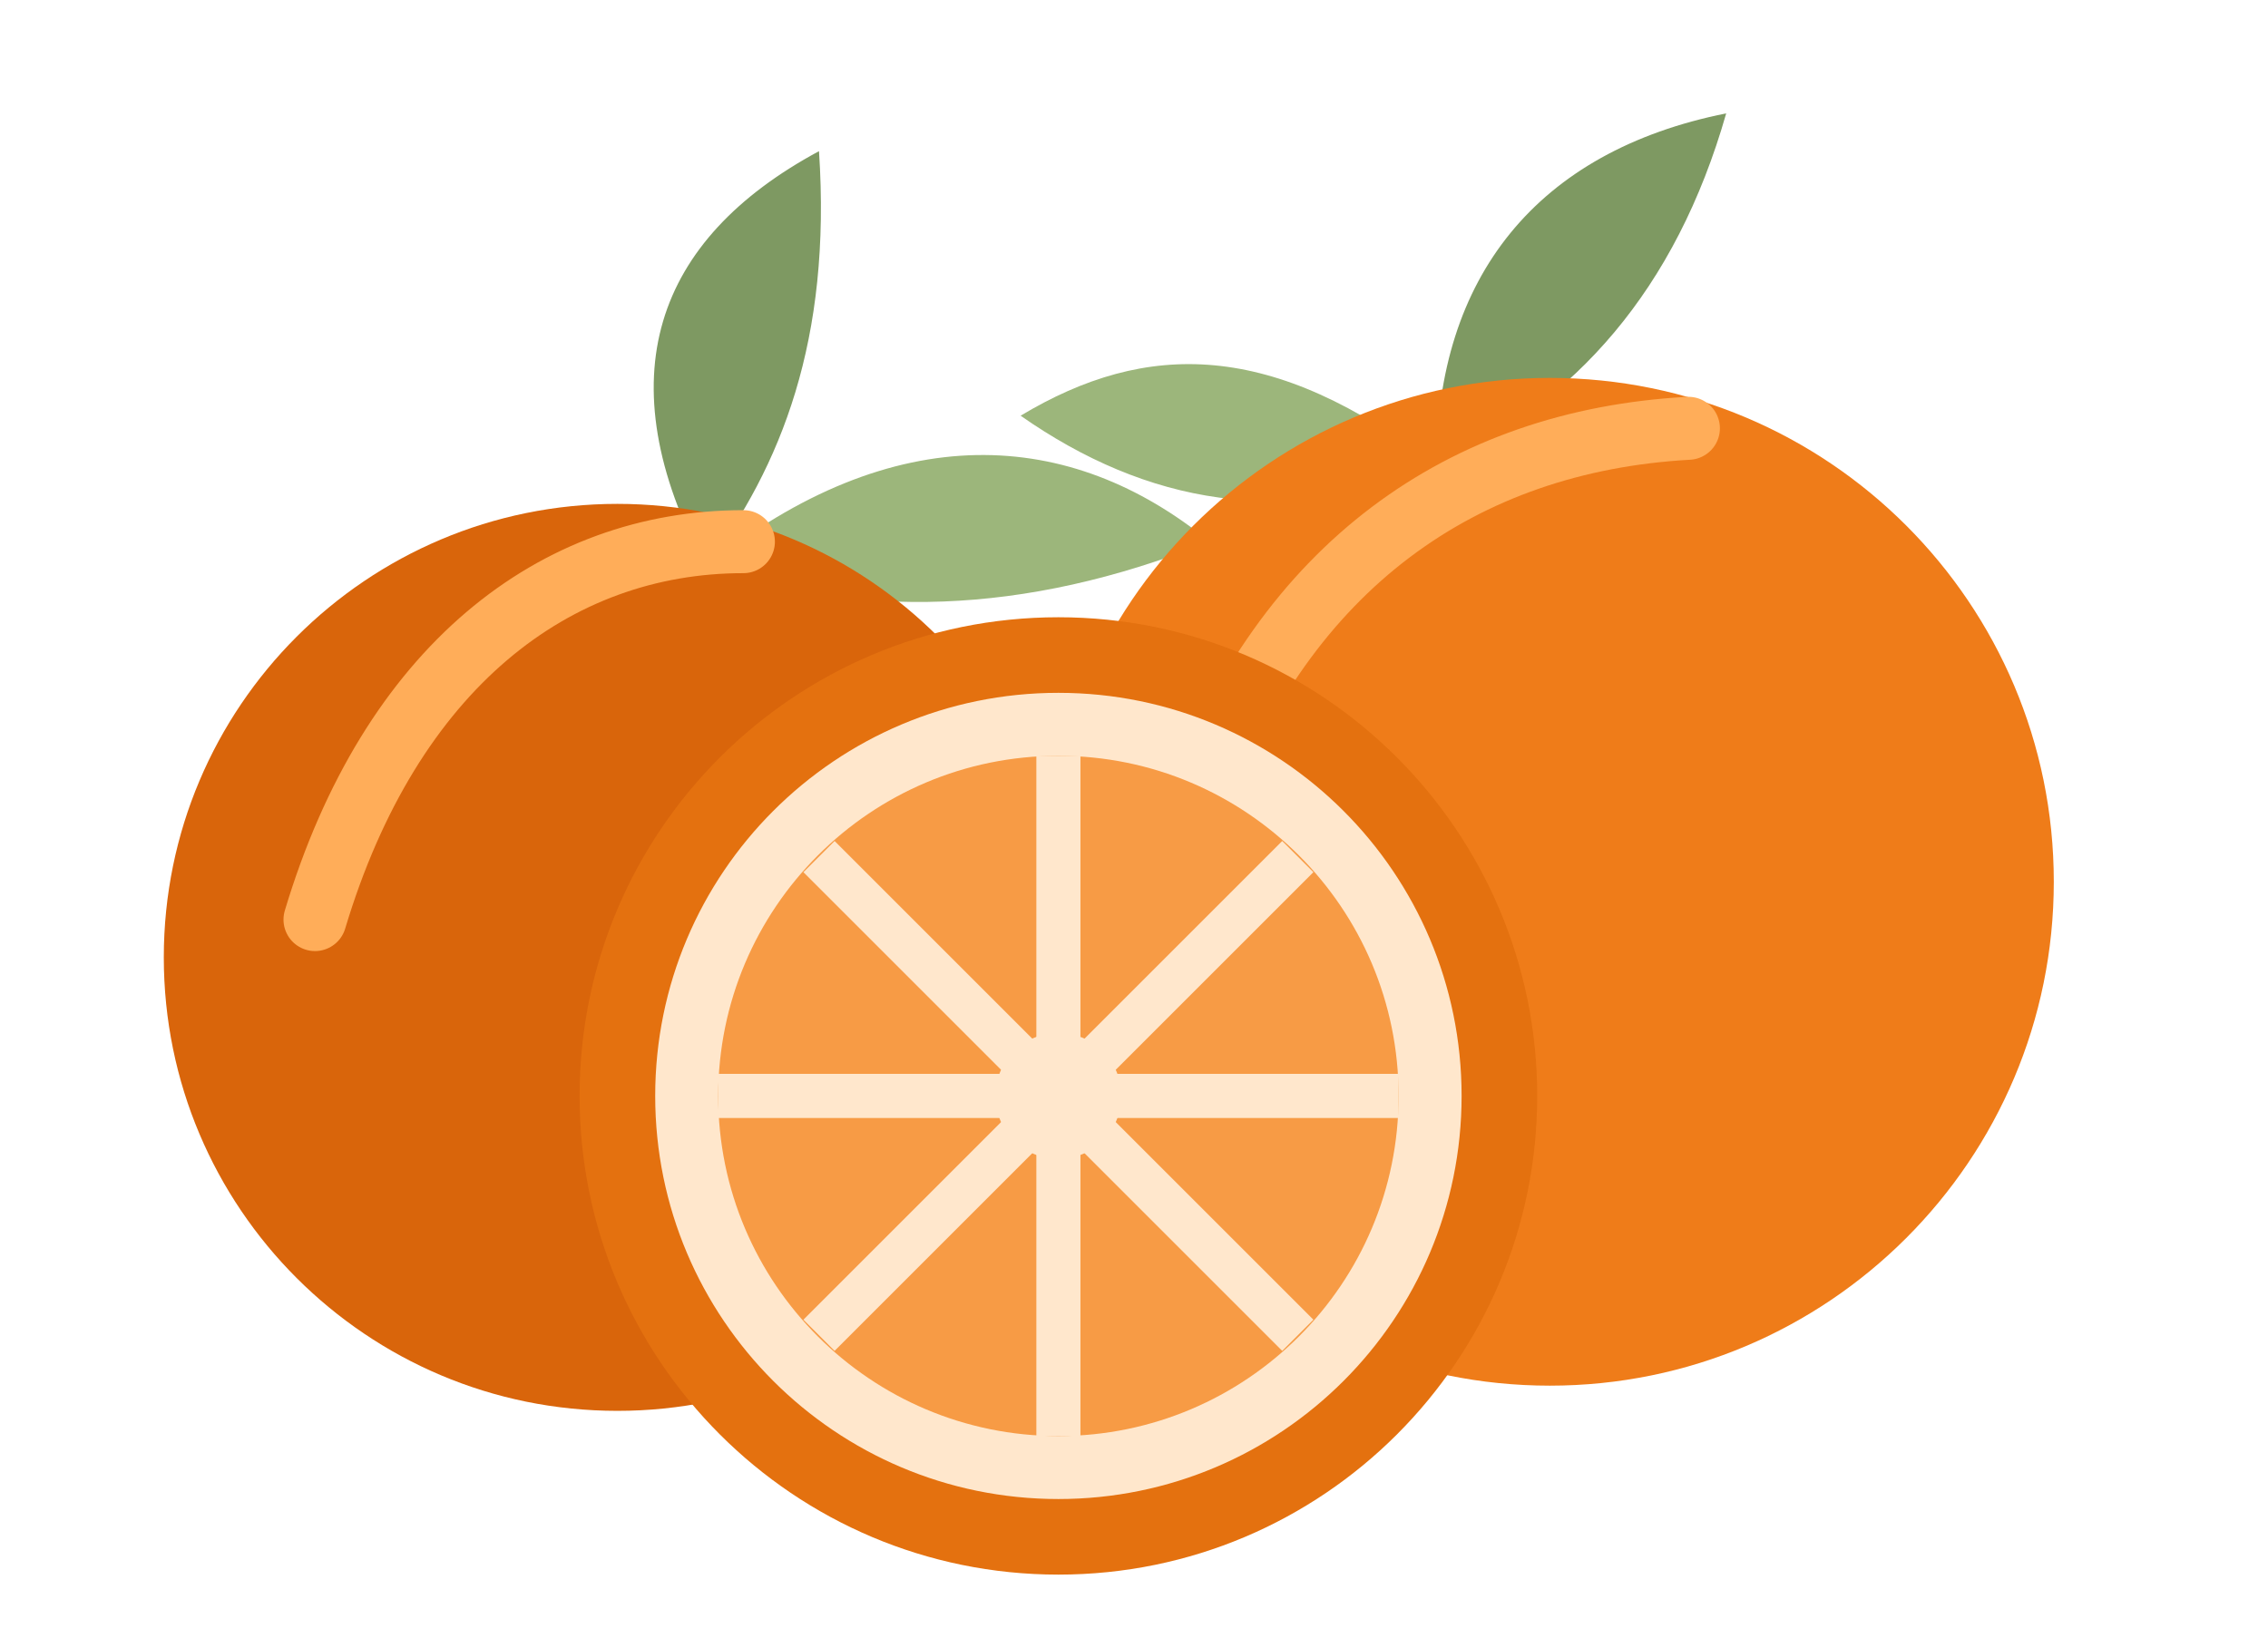
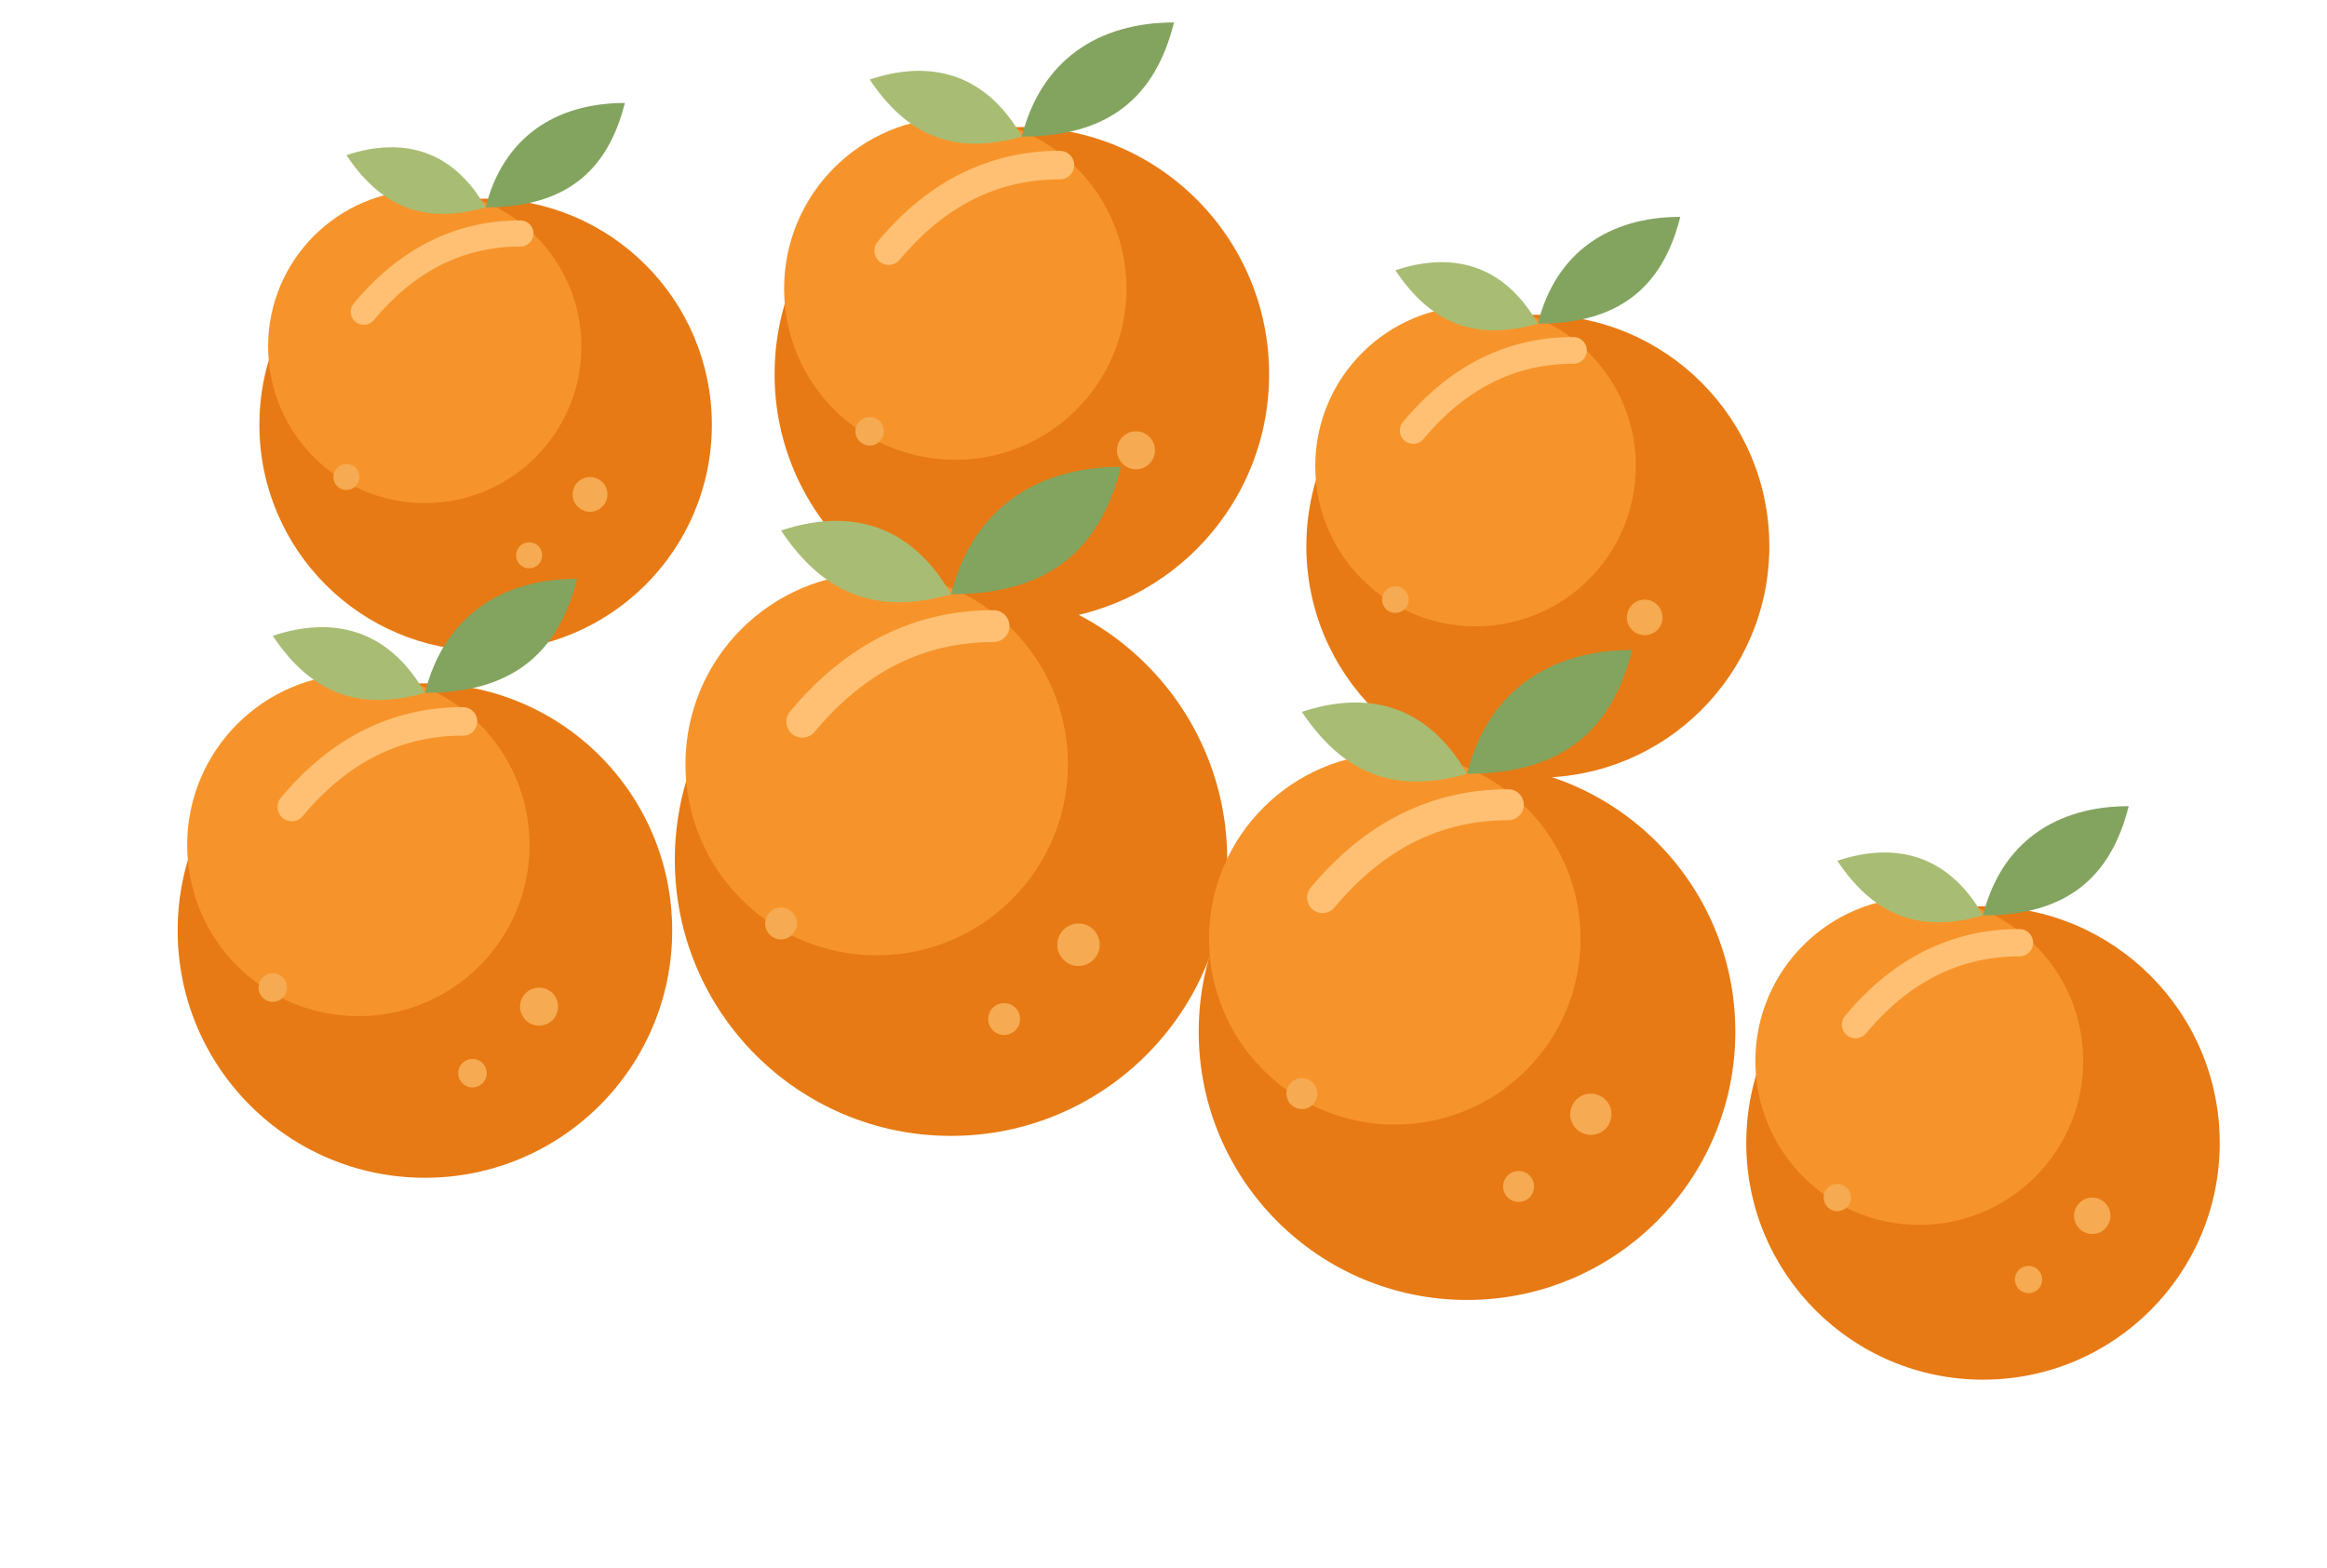
- <svg xmlns="http://www.w3.org/2000/svg" viewBox="0 0 180 130" fill="none">
-   <path d="M56 45c-8-15-4-26 9-33 1 15-3 25-9 33ZM114 37c0-15 8-25 23-28-4 14-12 23-23 28Z" fill="#7E9962" />
-   <path d="M56 45c15-12 29-11 40-2-15 6-28 6-40 2ZM114 37c-13-10-23-10-33-4 10 7 21 9 33 4Z" fill="#9CB67B" />
-   <circle cx="49" cy="76" r="36" fill="#D9650B" />
-   <circle cx="123" cy="70" r="40" fill="#EF7C19" />
-   <path d="M25 73c6-20 19-30 34-30M95 64c7-19 21-29 39-30" stroke="#FFAD59" stroke-width="5" stroke-linecap="round" />
-   <circle cx="84" cy="87" r="38" fill="#E4710F" />
-   <circle cx="84" cy="87" r="32" fill="#FFE7CC" />
-   <circle cx="84" cy="87" r="27" fill="#F79B45" />
-   <path d="M84 60v54M57 87h54M65 68l38 38M103 68l-38 38" stroke="#FFE7CC" stroke-width="3.5" />
-   <circle cx="84" cy="87" r="5" fill="#FFE7CC" />
+ <svg xmlns="http://www.w3.org/2000/svg" viewBox="0 0 230 155" fill="none">
+   <defs>
+     <g id="orange">
+       <circle r="26" fill="#E77A14" />
+       <circle cx="-7" cy="-9" r="18" fill="#F6942B" />
+       <path d="M-14-13c5-6 11-9 18-9" stroke="#FFC073" stroke-width="3" stroke-linecap="round" />
+       <circle cx="12" cy="8" r="2" fill="#F6AA51" />
+       <circle cx="5" cy="15" r="1.5" fill="#F6AA51" />
+       <circle cx="-16" cy="6" r="1.5" fill="#F6AA51" />
+       <path d="M0-25c2-8 8-12 16-12-2 8-7 12-16 12Z" fill="#83A45F" />
+       <path d="M0-25c-4-7-10-8-16-6 4 6 9 8 16 6Z" fill="#A8BD73" />
+     </g>
+   </defs>
+   <use href="#orange" transform="translate(48 42) scale(.86)" />
+   <use href="#orange" transform="translate(101 37) scale(.94)" />
+   <use href="#orange" transform="translate(152 54) scale(.88)" />
+   <use href="#orange" transform="translate(42 92) scale(.94)" />
+   <use href="#orange" transform="translate(94 85) scale(1.05)" />
+   <use href="#orange" transform="translate(145 102) scale(1.02)" />
+   <use href="#orange" transform="translate(196 113) scale(.9)" />
</svg>
